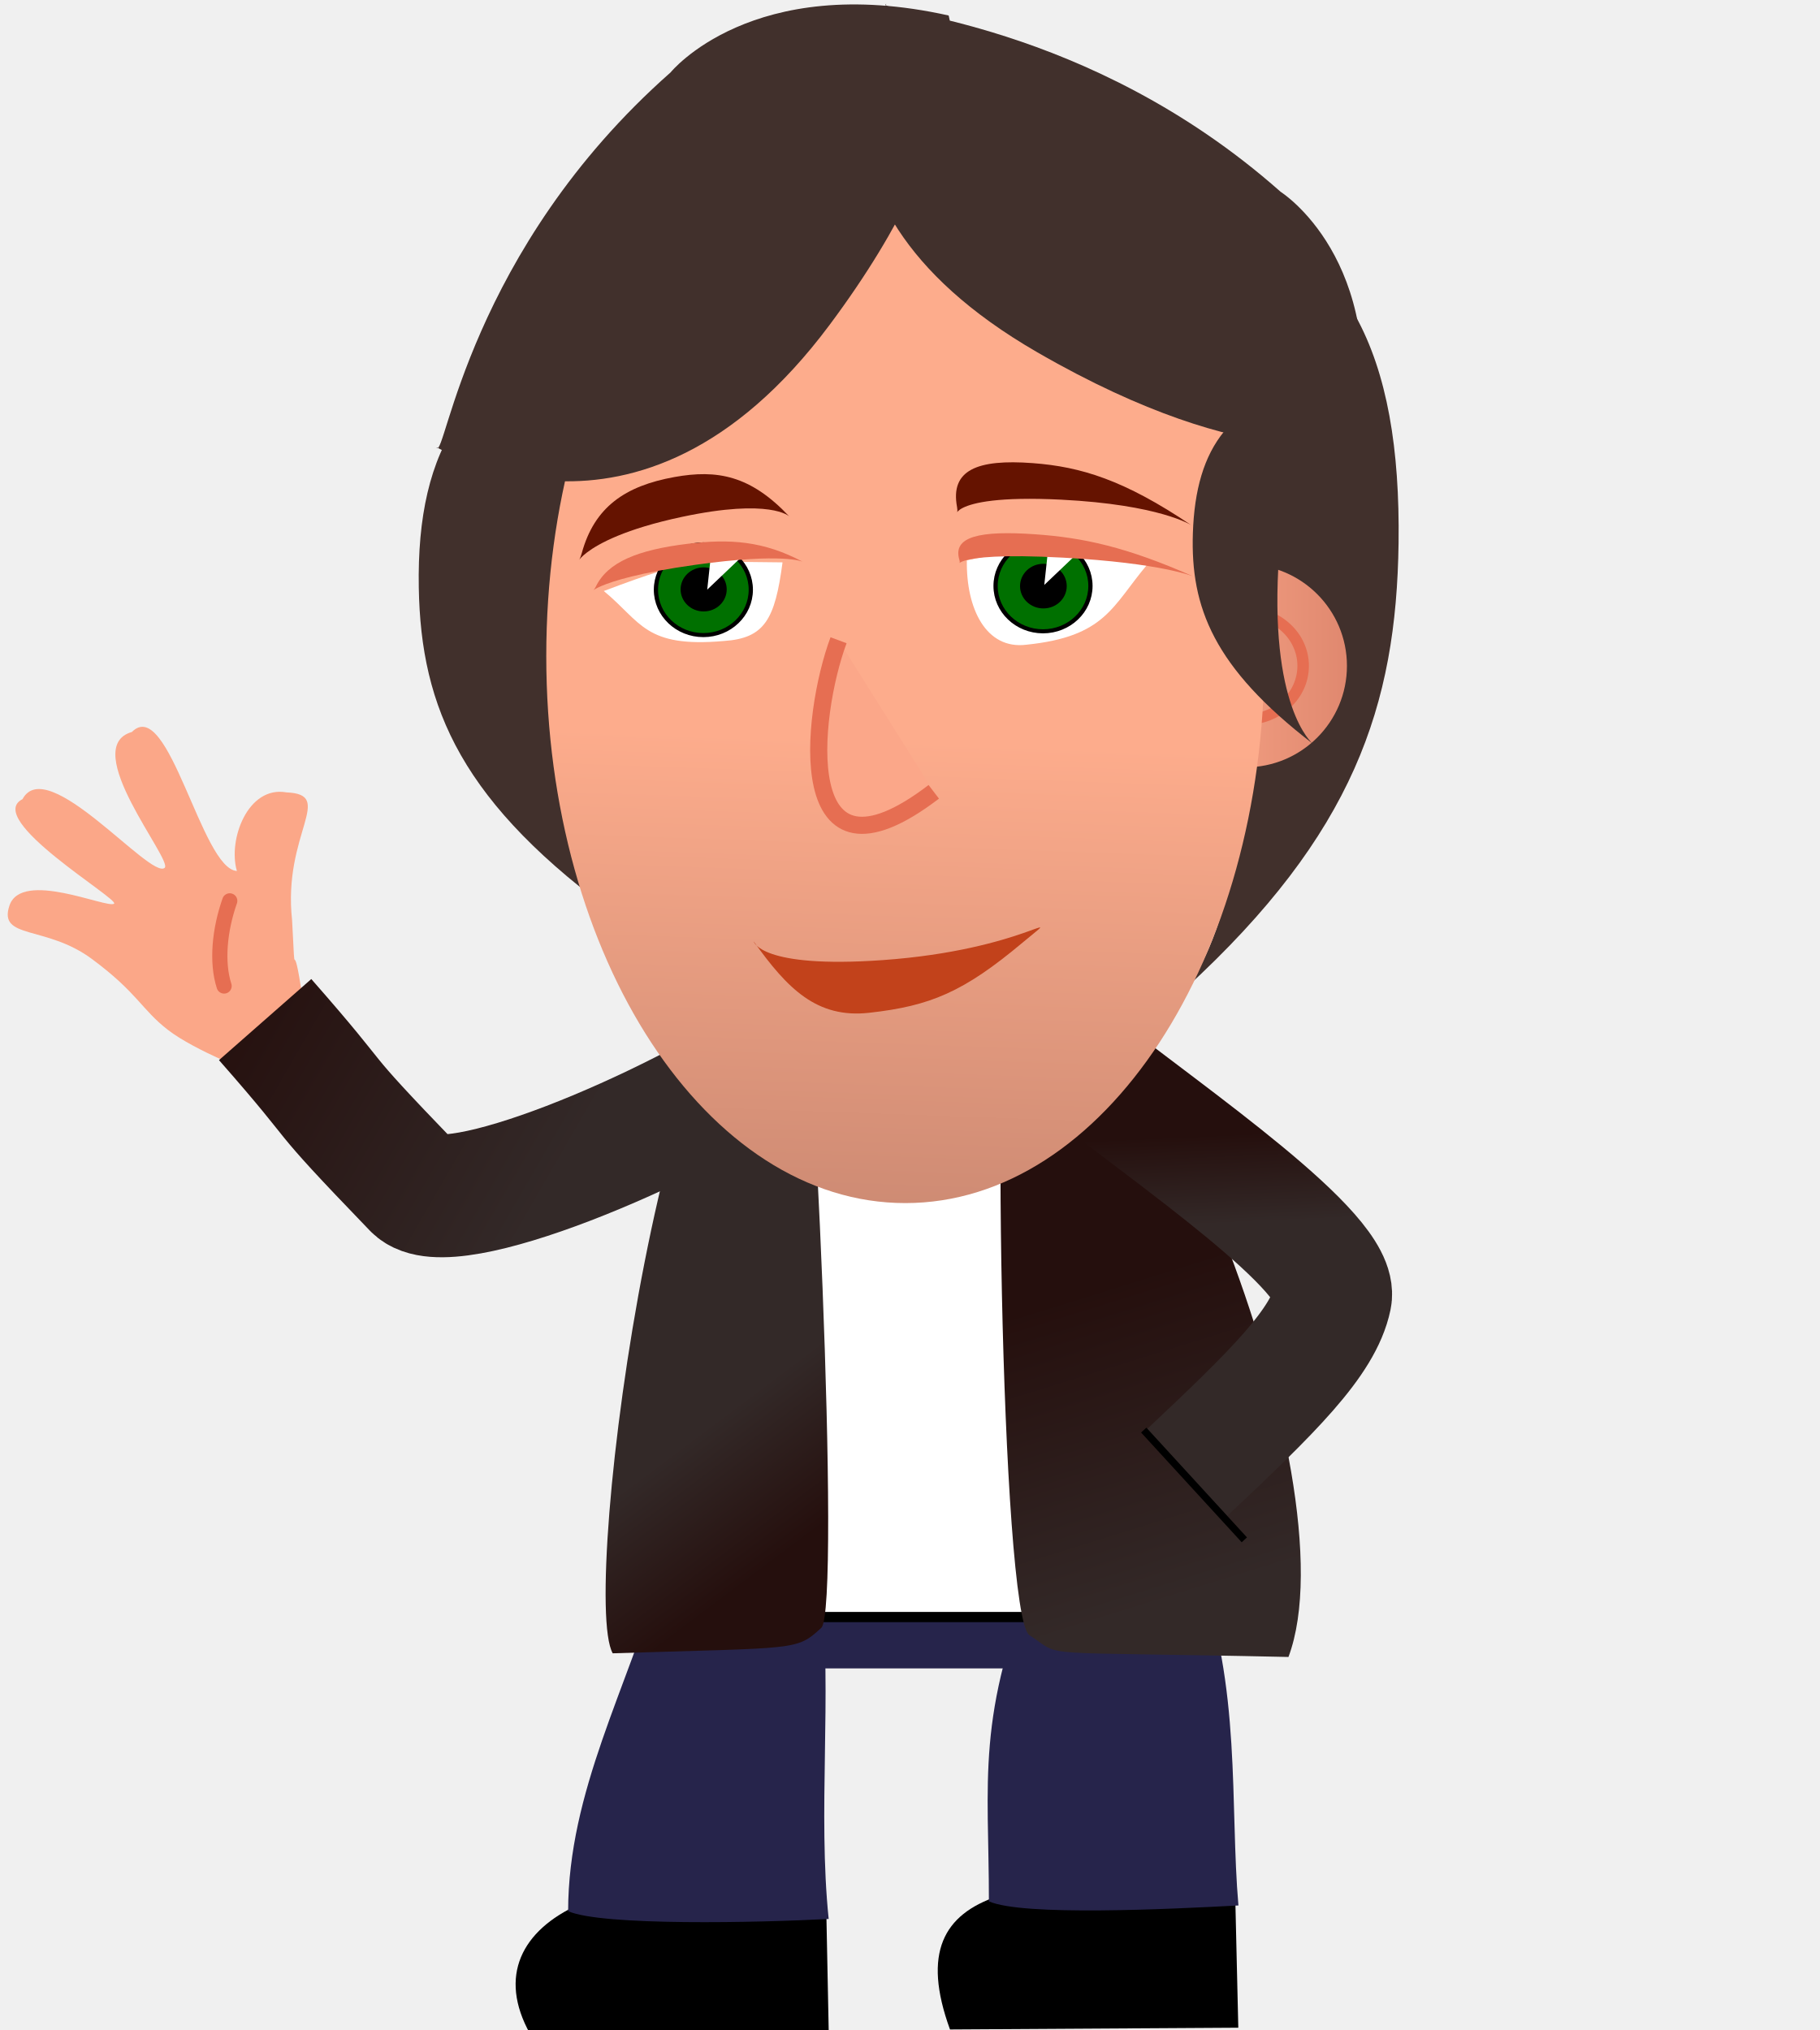
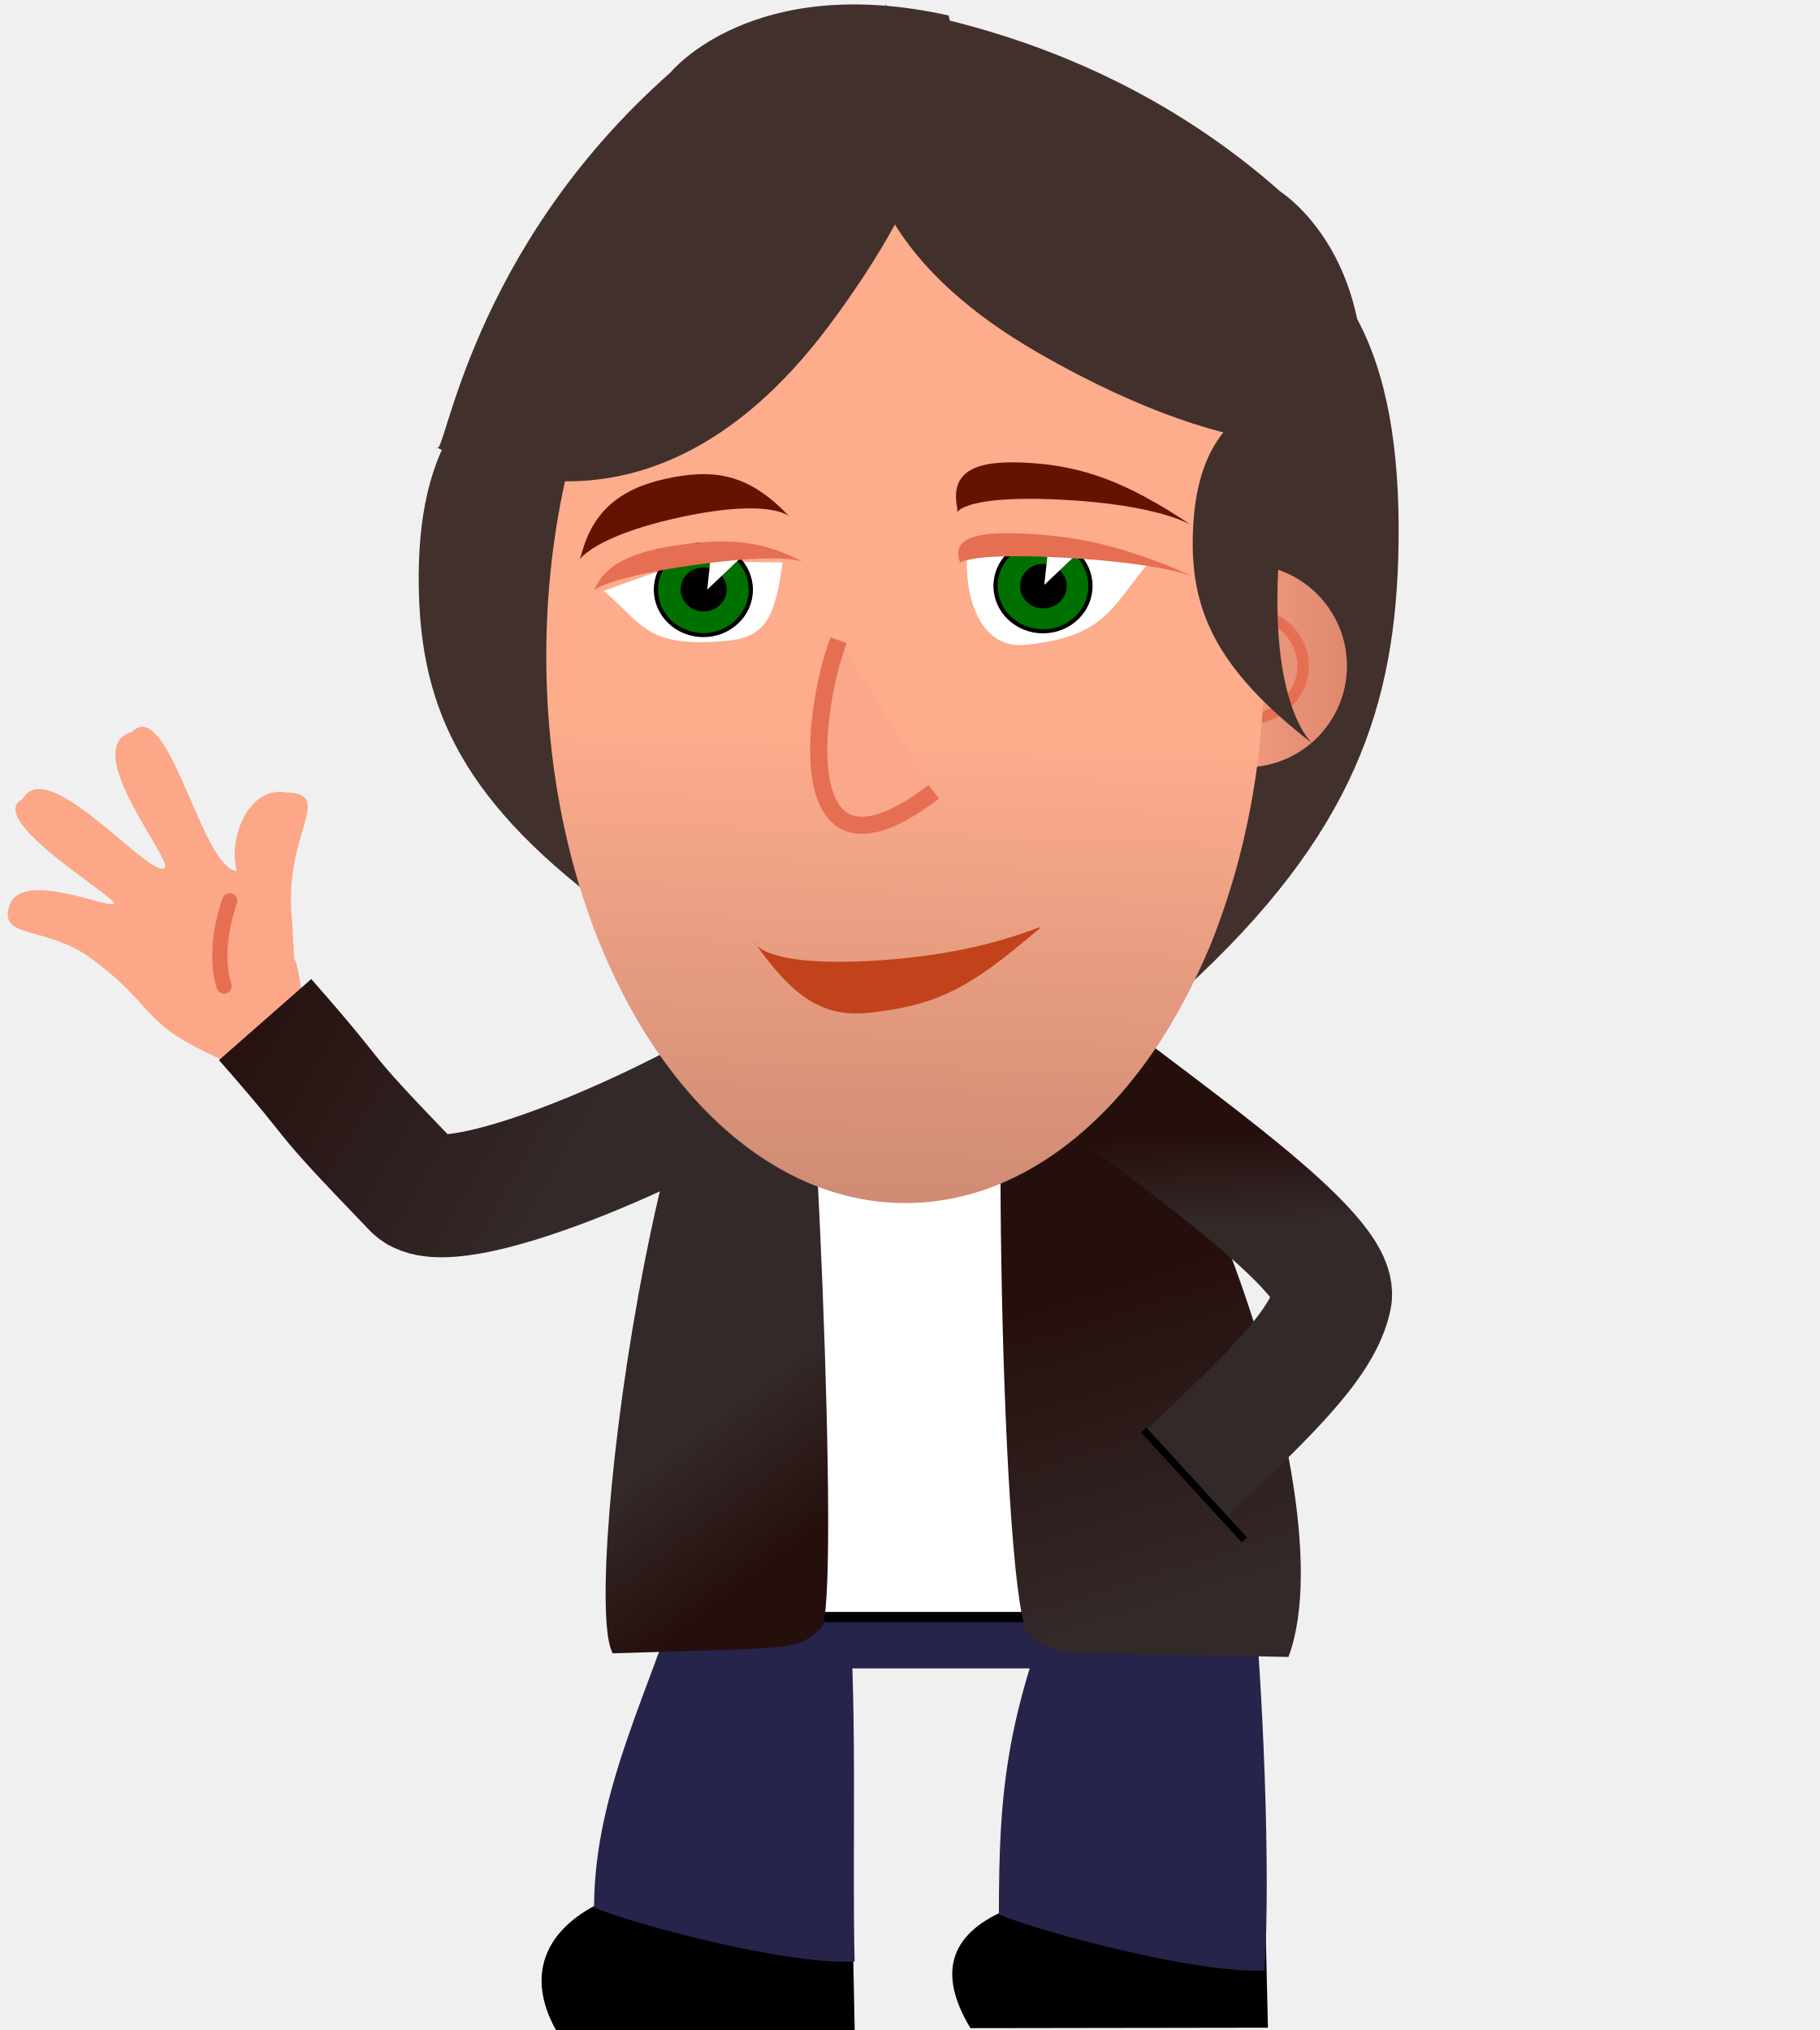
<svg xmlns="http://www.w3.org/2000/svg" xmlns:ns1="http://www.openswatchbook.org/uri/2009/osb" xmlns:xlink="http://www.w3.org/1999/xlink" width="950" height="1060.13" id="svg2" version="1.1">
  <defs id="defs4">
    <linearGradient id="linearGradient6306">
      <stop id="stop6308" offset="0" style="stop-color:#fdac8c;stop-opacity:1;" />
      <stop id="stop6310" offset="1" style="stop-color:#b27765;stop-opacity:1;" />
    </linearGradient>
    <linearGradient id="linearGradient5382">
      <stop style="stop-color:#332928;stop-opacity:1;" offset="0" id="stop5384" />
      <stop style="stop-color:#250f0d;stop-opacity:1;" offset="1" id="stop5386" />
    </linearGradient>
    <linearGradient id="linearGradient5289">
      <stop style="stop-color:#eb743a;stop-opacity:1;" offset="0" id="stop5291" />
      <stop style="stop-color:#fba788;stop-opacity:0;" offset="1" id="stop5293" />
    </linearGradient>
    <linearGradient id="linearGradient5227">
      <stop style="stop-color:#fdab8c;stop-opacity:1;" offset="0" id="stop5229" />
      <stop style="stop-color:#e0886f;stop-opacity:1;" offset="1" id="stop5231" />
    </linearGradient>
    <linearGradient id="linearGradient5221" ns1:paint="solid">
      <stop style="stop-color:#000000;stop-opacity:1;" offset="0" id="stop5223" />
    </linearGradient>
    <linearGradient xlink:href="#linearGradient5227" id="linearGradient4740" gradientUnits="userSpaceOnUse" x1="508.102" y1="382.352" x2="552.857" y2="382.352" />
    <linearGradient xlink:href="#linearGradient5227" id="linearGradient4746" gradientUnits="userSpaceOnUse" x1="225.445" y1="500.64" x2="283.31" y2="551.214" />
    <linearGradient xlink:href="#linearGradient5382" id="linearGradient4775" gradientUnits="userSpaceOnUse" gradientTransform="matrix(2.972793,0,0,2.972793,-641.4031,-786.885)" x1="416.04" y1="535.299" x2="414.043" y2="385.603" />
    <linearGradient xlink:href="#linearGradient5382" id="linearGradient4778" gradientUnits="userSpaceOnUse" gradientTransform="matrix(2.716275,0,0,2.972793,-551.0011,-813.8369)" x1="343.146" y1="500.981" x2="441.233" y2="540.268" />
    <linearGradient xlink:href="#linearGradient5227" id="linearGradient4922" gradientUnits="userSpaceOnUse" x1="508.102" y1="382.352" x2="552.857" y2="382.352" />
    <linearGradient xlink:href="#linearGradient5382" id="linearGradient4924" gradientUnits="userSpaceOnUse" gradientTransform="matrix(2.716275,0,0,2.972793,-551.0011,-813.8369)" x1="343.146" y1="500.981" x2="441.233" y2="540.268" />
    <linearGradient xlink:href="#linearGradient5382" id="linearGradient4926" gradientUnits="userSpaceOnUse" gradientTransform="matrix(2.972793,0,0,2.972793,-641.4031,-786.885)" x1="416.04" y1="535.299" x2="414.043" y2="385.603" />
    <linearGradient xlink:href="#linearGradient5227" id="linearGradient4928" gradientUnits="userSpaceOnUse" x1="225.445" y1="500.64" x2="283.31" y2="551.214" />
    <linearGradient xlink:href="#linearGradient5382" id="linearGradient4957" gradientUnits="userSpaceOnUse" gradientTransform="matrix(2.972793,0,0,2.972793,-637.3646,-784.8657)" x1="414.107" y1="476.667" x2="413.398" y2="460.987" />
    <linearGradient xlink:href="#linearGradient5382" id="linearGradient4960" gradientUnits="userSpaceOnUse" gradientTransform="matrix(1.915588,0,0,2.972793,-293.3642,-811.8176)" x1="340.325" y1="515.8" x2="353.089" y2="542.201" />
    <linearGradient xlink:href="#linearGradient5382" id="linearGradient4978" x1="256.899" y1="634.156" x2="84.413" y2="534.555" gradientUnits="userSpaceOnUse" gradientTransform="translate(2.019297,-28.27016)" />
    <linearGradient xlink:href="#linearGradient5382" id="linearGradient4982" gradientUnits="userSpaceOnUse" gradientTransform="matrix(-2.716275,0,0,2.972793,1484.154,-807.9868)" x1="326.222" y1="548.66" x2="341.807" y2="493.877" />
    <linearGradient xlink:href="#linearGradient5227" id="linearGradient5886" gradientUnits="userSpaceOnUse" x1="508.102" y1="382.352" x2="552.857" y2="382.352" />
    <linearGradient xlink:href="#linearGradient6306" id="linearGradient6304" x1="247.967" y1="510.708" x2="246.362" y2="592.784" gradientUnits="userSpaceOnUse" />
  </defs>
  <g id="layer2" style="display:inline" transform="translate(32.01036,7.548462)">
-     <g id="g5782" transform="translate(4.038594,3.933454)">
+     <g id="g5782" transform="translate(17.58041,1.998908)">
      <path id="path5390" d="M 395.237,978.387 C 290.703,955.011 207.102,990.257 240.725,1050.667 l 155.958,0 z" style="fill:#000000;fill-opacity:1;stroke:none" />
-       <path id="path5364" d="m 308.989,809.985 c 30.286,-1.08 53.448,9.142 83.734,8.062 5.75,56.15 -1.839,116.461 3.912,172.611 -36.362,1.942 -118.485,3.748 -136.039,-4.065 0.077,-62.57 31.053,-116.396 48.393,-176.608 z" style="fill:#26244b;fill-opacity:1;stroke:none" />
+       <path id="path5364" d="m 308.989,809.985 c 30.286,-1.08 53.448,9.142 83.734,8.062 5.75,56.15 2.514,140.643 3.912,196.793 -36.362,1.942 -118.485,-20.434 -136.039,-28.247 0.077,-62.57 31.053,-116.396 48.393,-176.608 z" style="fill:#26244b;fill-opacity:1;stroke:none" />
    </g>
-     <g id="g5778" transform="translate(-26.58792,2.019297)">
-       <path style="fill:#000000;fill-opacity:1;stroke:none" d="M 639.371,973.254 C 536.364,970.947 461.334,969.82 490.605,1050.275 l 150.54,-0.91 z" id="path5398" />
-       <path style="fill:#26244b;fill-opacity:1;stroke:none" d="m 536.33,808.683 c 30.286,-1.08 53.448,3.396 83.734,2.316 22.899,59.346 16.597,122.442 21.15,174.526 -36.362,1.942 -112.739,5.663 -130.292,-2.15 0.077,-62.57 -7.255,-97.242 25.408,-174.692 z" id="path5400" />
+     <g id="g5778" transform="translate(-11.11155,2.019297)">
+       <path style="fill:#000000;fill-opacity:1;stroke:none" d="m 639.371,973.254 c -103.007,-2.307 -193.084,10.93 -153.554,76.337 l 155.328,-0.226 z" id="path5398" />
+       <path style="fill:#26244b;fill-opacity:1;stroke:none" d="m 536.33,808.683 c 30.286,-1.08 66.091,2.912 96.377,1.832 6.02,62.932 9.874,156.849 6.655,208.933 -36.362,1.942 -121.147,-21.421 -138.7,-29.233 0.077,-62.57 3.004,-104.082 35.668,-181.532 z" id="path5400" />
    </g>
    <rect style="fill:#26244b;fill-opacity:1;stroke:#000000;stroke-width:0;stroke-linecap:round;stroke-linejoin:round;stroke-miterlimit:4;stroke-opacity:1;stroke-dasharray:none" id="rect4986" width="279.647" height="68.954" x="324.564" y="794.786" />
    <rect style="fill:#ffffff;fill-opacity:1;stroke:#000000;stroke-width:5.356;stroke-linecap:round;stroke-linejoin:round;stroke-miterlimit:4;stroke-opacity:1;stroke-dasharray:none" id="rect4984" width="204.947" height="298.913" x="351.38" y="538.012" />
    <path style="fill:url(#linearGradient4960);fill-opacity:1;stroke:none" d="m 384.413,481.038 c 7.8,18.688 22.932,351.695 12.4,361.536 -13.172,12.025 -11.686,10.243 -108.896,13.284 -17.635,-31.083 29.733,-388.033 96.495,-374.82 z" id="path5358" />
    <path id="path4980" d="m 496.261,482.953 c -11.06,18.688 -5.702,353.611 9.232,363.451 18.677,12.025 -2.583,8.328 135.259,11.369 34.584,-92.376 -77.986,-370.795 -144.49,-374.82 z" style="fill:url(#linearGradient4982);fill-opacity:1;stroke:none" />
    <path style="fill:none;stroke:url(#linearGradient4957);stroke-width:61.714;stroke-linecap:butt;stroke-linejoin:miter;stroke-miterlimit:4;stroke-opacity:1;stroke-dasharray:none" d="m 530.323,547.298 c 49.952,39.352 138.326,99.636 133.491,122.927 -4.835,23.291 -31.343,49.211 -76.216,91.45" id="path5402" />
    <path style="fill:#fba788;fill-opacity:1;stroke:none" d="m 126.084,514.494 c -5.816,-40.183 -3.528,-1.477 -5.579,-41.443 -4.971,-45.402 22.957,-65.717 -3.008,-66.797 C 97.412,402.675 86.901,430.986 91.678,447.297 73.231,446.362 56.06,355.4 36.869,374.704 8.809,382.733 58.451,441.73 53.964,445.677 c -7.429,6.213 -61.391,-59.908 -74.219,-35.885 -20.444,10.379 50.849,52.327 47.794,54.6 -3.58,2.664 -48.282,-17.849 -54.613,0.981 -5.993,17.826 19.081,10.12 43.027,27.867 23.946,17.748 25.832,26.322 39.766,37.096 13.934,10.774 45.102,22.793 45.102,22.793 z" id="path5410" />
    <path id="path5426" d="m 87.951,462.909 c -5.305,15.096 -6.973,31.988 -2.95,44.467" style="fill:none;stroke:#e66e52;stroke-width:7.928;stroke-linecap:round;stroke-linejoin:round;stroke-miterlimit:4;stroke-opacity:1;stroke-dasharray:none" />
    <path id="path5404" d="m 106.433,524.91 c 45.898,52.236 20.767,28.838 77.757,87.948 17.842,18.506 132.026,-29.19 194.552,-70.853" style="fill:none;stroke:url(#linearGradient4978);stroke-width:64.153;stroke-linecap:butt;stroke-linejoin:miter;stroke-miterlimit:4;stroke-opacity:1;stroke-dasharray:none" />
    <path style="fill:none;stroke:#000000;stroke-width:3.746px;stroke-linecap:butt;stroke-linejoin:miter;stroke-opacity:1" d="m 565.174,739.284 52.534,57.318" id="path5408" />
    <path id="path5281" d="m 593.591,96.227 c 78.399,21.873 105.954,81.608 104.651,179.862 -1.124,84.748 -23.39,151.914 -111.275,232.588 0,0 39.726,-38.528 36.792,-214.759 C 620.02,69.368 555.786,85.68 593.591,96.227 z" style="fill:#41302c;fill-opacity:1;stroke:none" />
    <g id="g4041" transform="matrix(0.7964364,0,0,0.7964364,128.7147,100.3876)">
      <path transform="matrix(2.972793,0,0,2.972793,-962.2825,-835.5593)" d="m 552.857,382.352 c 0,12.359 -10.019,22.378 -22.378,22.378 -12.359,0 -22.378,-10.019 -22.378,-22.378 0,-12.359 10.019,-22.378 22.378,-22.378 12.359,0 22.378,10.019 22.378,22.378 z" id="path5305" style="fill:url(#linearGradient5886);fill-opacity:1;stroke:none" />
      <path style="fill:none;stroke:#e66e52;stroke-width:4.464;stroke-miterlimit:4;stroke-opacity:1;stroke-dasharray:none" id="path5315" d="m 552.857,382.352 c 0,12.359 -10.019,22.378 -22.378,22.378 -12.359,0 -22.378,-10.019 -22.378,-22.378 0,-12.359 10.019,-22.378 22.378,-22.378 12.359,0 22.378,10.019 22.378,22.378 z" transform="matrix(1.690411,0,0,1.573831,-282.006,-300.663)" />
    </g>
    <path style="fill:#41302c;fill-opacity:1;stroke:none" d="m 286.37,165.448 c -74.7,16.269 -100.956,60.7 -99.714,133.783 1.071,63.036 22.287,112.995 106.025,173 0,0 -37.852,-28.658 -35.056,-159.739 3.562,-167.021 64.766,-154.889 28.745,-147.044 z" id="path5406" />
    <path style="fill:url(#linearGradient6304);fill-opacity:1;fill-rule:evenodd;stroke:none" id="path3755" d="m 313.5,501.362 c 0,33.137 -32.012,60 -71.5,60 -39.488,0 -71.5,-26.863 -71.5,-60 0,-33.137 32.012,-60 71.5,-60 39.488,0 71.5,26.863 71.5,60 z" transform="matrix(2.622112,0,0,4.761148,-193.8483,-2051.986)" />
    <path style="fill:#41302c;fill-opacity:1;stroke:none" d="m 430.58,-5.479 c -5.776,4.404 105.046,8.591 206.069,98.088 0,0 56.005,35.144 40.155,129.764 0,0 -54.246,19.25 -167.118,-45.9 C 365.866,93.46 434.051,-8.126 430.58,-5.479 z" id="path5299" />
    <path id="path5303" d="m 195.998,226.301 c 4.424,6.043 16.83,-103.101 122.129,-196.032 0,0 42.501,-52.628 145.181,-29.725 0,0 17.293,55.056 -62.134,161.555 -101.204,135.7 -207.835,60.571 -205.176,64.202 z" style="fill:#41302c;fill-opacity:1;stroke:none" />
    <path style="fill:#651300;fill-opacity:1;stroke:none" d="m 271.762,281.298 c 6.575,-23.987 22.565,-35.08 48.375,-39.725 22.262,-4.006 39.68,-0.946 59.957,20.563 0,0 -9.707,-9.617 -56.056,0.251 -59.057,12.575 -55.447,30.477 -52.276,18.91 z" id="path5279" />
    <path style="fill:#c2421b;fill-opacity:1;stroke:none" d="m 501.903,484.726 c -30.853,25.854 -48.217,33.079 -80.047,36.635 -27.454,3.067 -42.834,-12.747 -60.328,-37.269 0,0 3.414,14.274 67.206,9.766 74.469,-5.263 97.26,-29.321 73.168,-9.133 z" id="path5285" />
    <path style="fill:#651300;fill-opacity:1;stroke:none" d="m 467.706,257.254 c -3.626,-19.318 10.423,-25.126 39.52,-22.944 25.097,1.882 47.731,8.753 82.768,32.393 0,0 -16.445,-10.725 -67.955,-13.312 -65.634,-3.296 -52.584,13.177 -54.332,3.862 z" id="path5297" />
    <path id="path5956" d="m 405.837,326.805 c -14.719,39.514 -24.692,136.01 49.717,79.158" style="fill:#fba789;stroke:#e66e52;stroke-width:8.941px;stroke-linecap:butt;stroke-linejoin:miter;stroke-opacity:1;fill-opacity:1" />
    <path style="fill:#41302c;fill-opacity:1;stroke:none" d="m 658.882,192.533 c -48.373,7.253 -66.575,33.533 -68.043,78.377 -1.267,38.68 10.781,70.077 62.582,109.909 0,0 -23.368,-18.945 -17.515,-99.196 7.458,-102.253 46.302,-92.588 22.976,-89.09 z" id="path4037" />
    <path id="path5760" d="m 283.258,301.1 c 19.638,16.139 21.375,29.769 62.691,26.098 21.258,-1.417 26.704,-11.212 30.633,-41.059 -45.246,-0.19 -44.718,-3.427 -93.324,14.962 z" style="fill:#ffffff;fill-opacity:1;stroke:none" />
    <path transform="matrix(2.216388,0,0,2.120023,-337.9131,-350.613)" d="m 314.895,307.092 c 0,6.171 -5.003,11.174 -11.174,11.174 -6.171,0 -11.174,-5.003 -11.174,-11.174 0,-6.171 5.003,-11.174 11.174,-11.174 6.171,0 11.174,5.003 11.174,11.174 z" id="path5768" style="fill:#007000;fill-opacity:1;stroke:#000000;stroke-opacity:1" />
    <path style="fill:#000000;fill-opacity:1;stroke:none" id="path5762" d="m 314.895,307.092 c 0,6.171 -5.003,11.174 -11.174,11.174 -6.171,0 -11.174,-5.003 -11.174,-11.174 0,-6.171 5.003,-11.174 11.174,-11.174 6.171,0 11.174,5.003 11.174,11.174 z" transform="matrix(1.077135,0,0,1.030303,8.252635,-16.1437)" />
    <path style="fill:#ffffff;fill-opacity:1;stroke:none" d="m 339.675,277.955 16.053,4.838 -18.465,17.575 z" id="path5770" />
    <path id="path5754" d="m 279.084,298.824 c 6.24,-12.913 22.071,-19.223 47.807,-22.365 22.199,-2.71 39.654,-1.539 60.222,9.357 0,0 -9.838,-4.855 -56.034,1.598 -58.862,8.222 -55.005,17.637 -51.996,11.41 z" style="fill:#e66e52;fill-opacity:1;stroke:none" />
    <path style="fill:#ffffff;fill-opacity:1;stroke:none" d="m 566.962,287.365 c -18.284,21.657 -21.67,37.513 -62.979,41.767 -21.219,2.707 -31.602,-18.95 -31.151,-44.087 44.921,-9.282 44.469,-8.121 94.13,2.32 z" id="path5758" />
    <path style="fill:#007000;fill-opacity:1;stroke:#000000;stroke-opacity:1" id="path5912" d="m 314.895,307.092 c 0,6.171 -5.003,11.174 -11.174,11.174 -6.171,0 -11.174,-5.003 -11.174,-11.174 0,-6.171 5.003,-11.174 11.174,-11.174 6.171,0 11.174,5.003 11.174,11.174 z" transform="matrix(2.216388,0,0,2.120023,-160.5715,-352.5899)" />
    <path transform="matrix(1.090909,0,0,1.043478,181.455,-21.90999)" d="m 314.895,307.092 c 0,6.171 -5.003,11.174 -11.174,11.174 -6.171,0 -11.174,-5.003 -11.174,-11.174 0,-6.171 5.003,-11.174 11.174,-11.174 6.171,0 11.174,5.003 11.174,11.174 z" id="path5764" style="fill:#000000;fill-opacity:1;stroke:none" />
    <path id="path5772" d="m 515.669,275.508 16.053,4.838 -18.465,17.575 z" style="fill:#ffffff;fill-opacity:1;stroke:none" />
    <path id="path5756" d="m 468.921,284.822 c -3.658,-12.104 10.375,-15.391 39.461,-13.359 25.088,1.753 47.723,6.553 82.785,22.075 0,0 -16.455,-7.054 -67.946,-9.859 -65.608,-3.573 -52.535,6.979 -54.299,1.143 z" style="fill:#e66e52;fill-opacity:1;stroke:none" />
  </g>
</svg>
